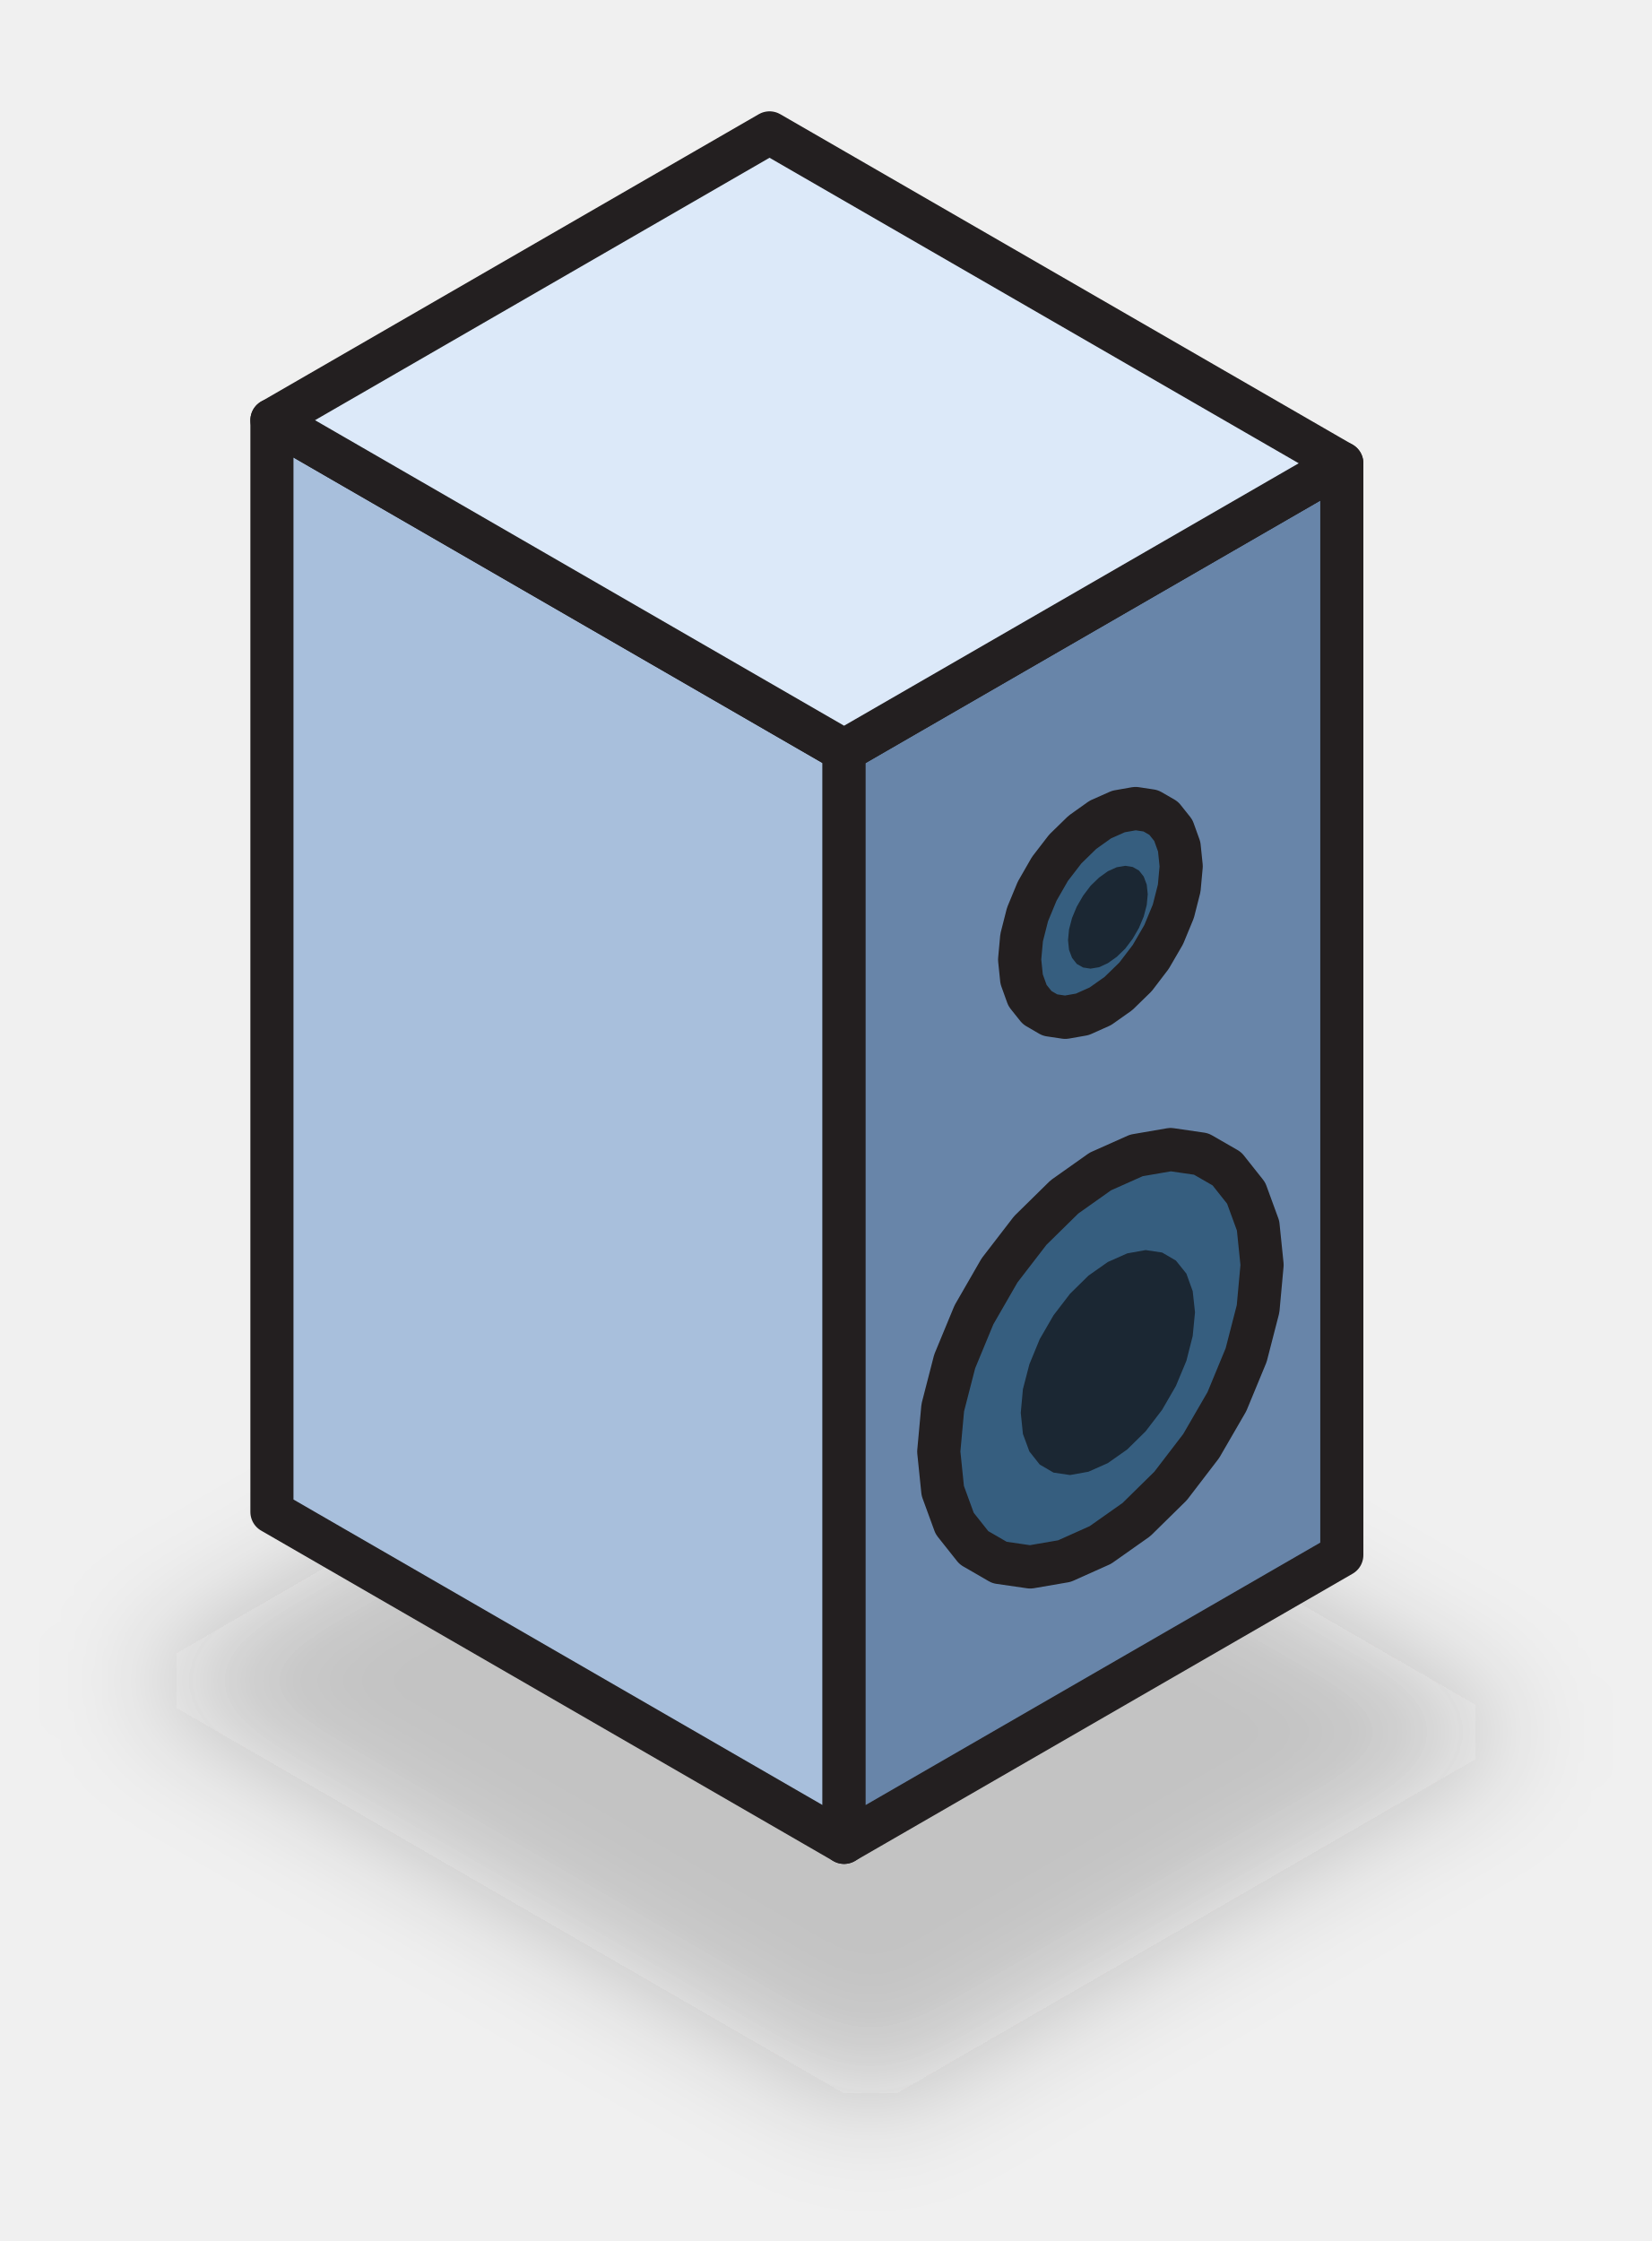
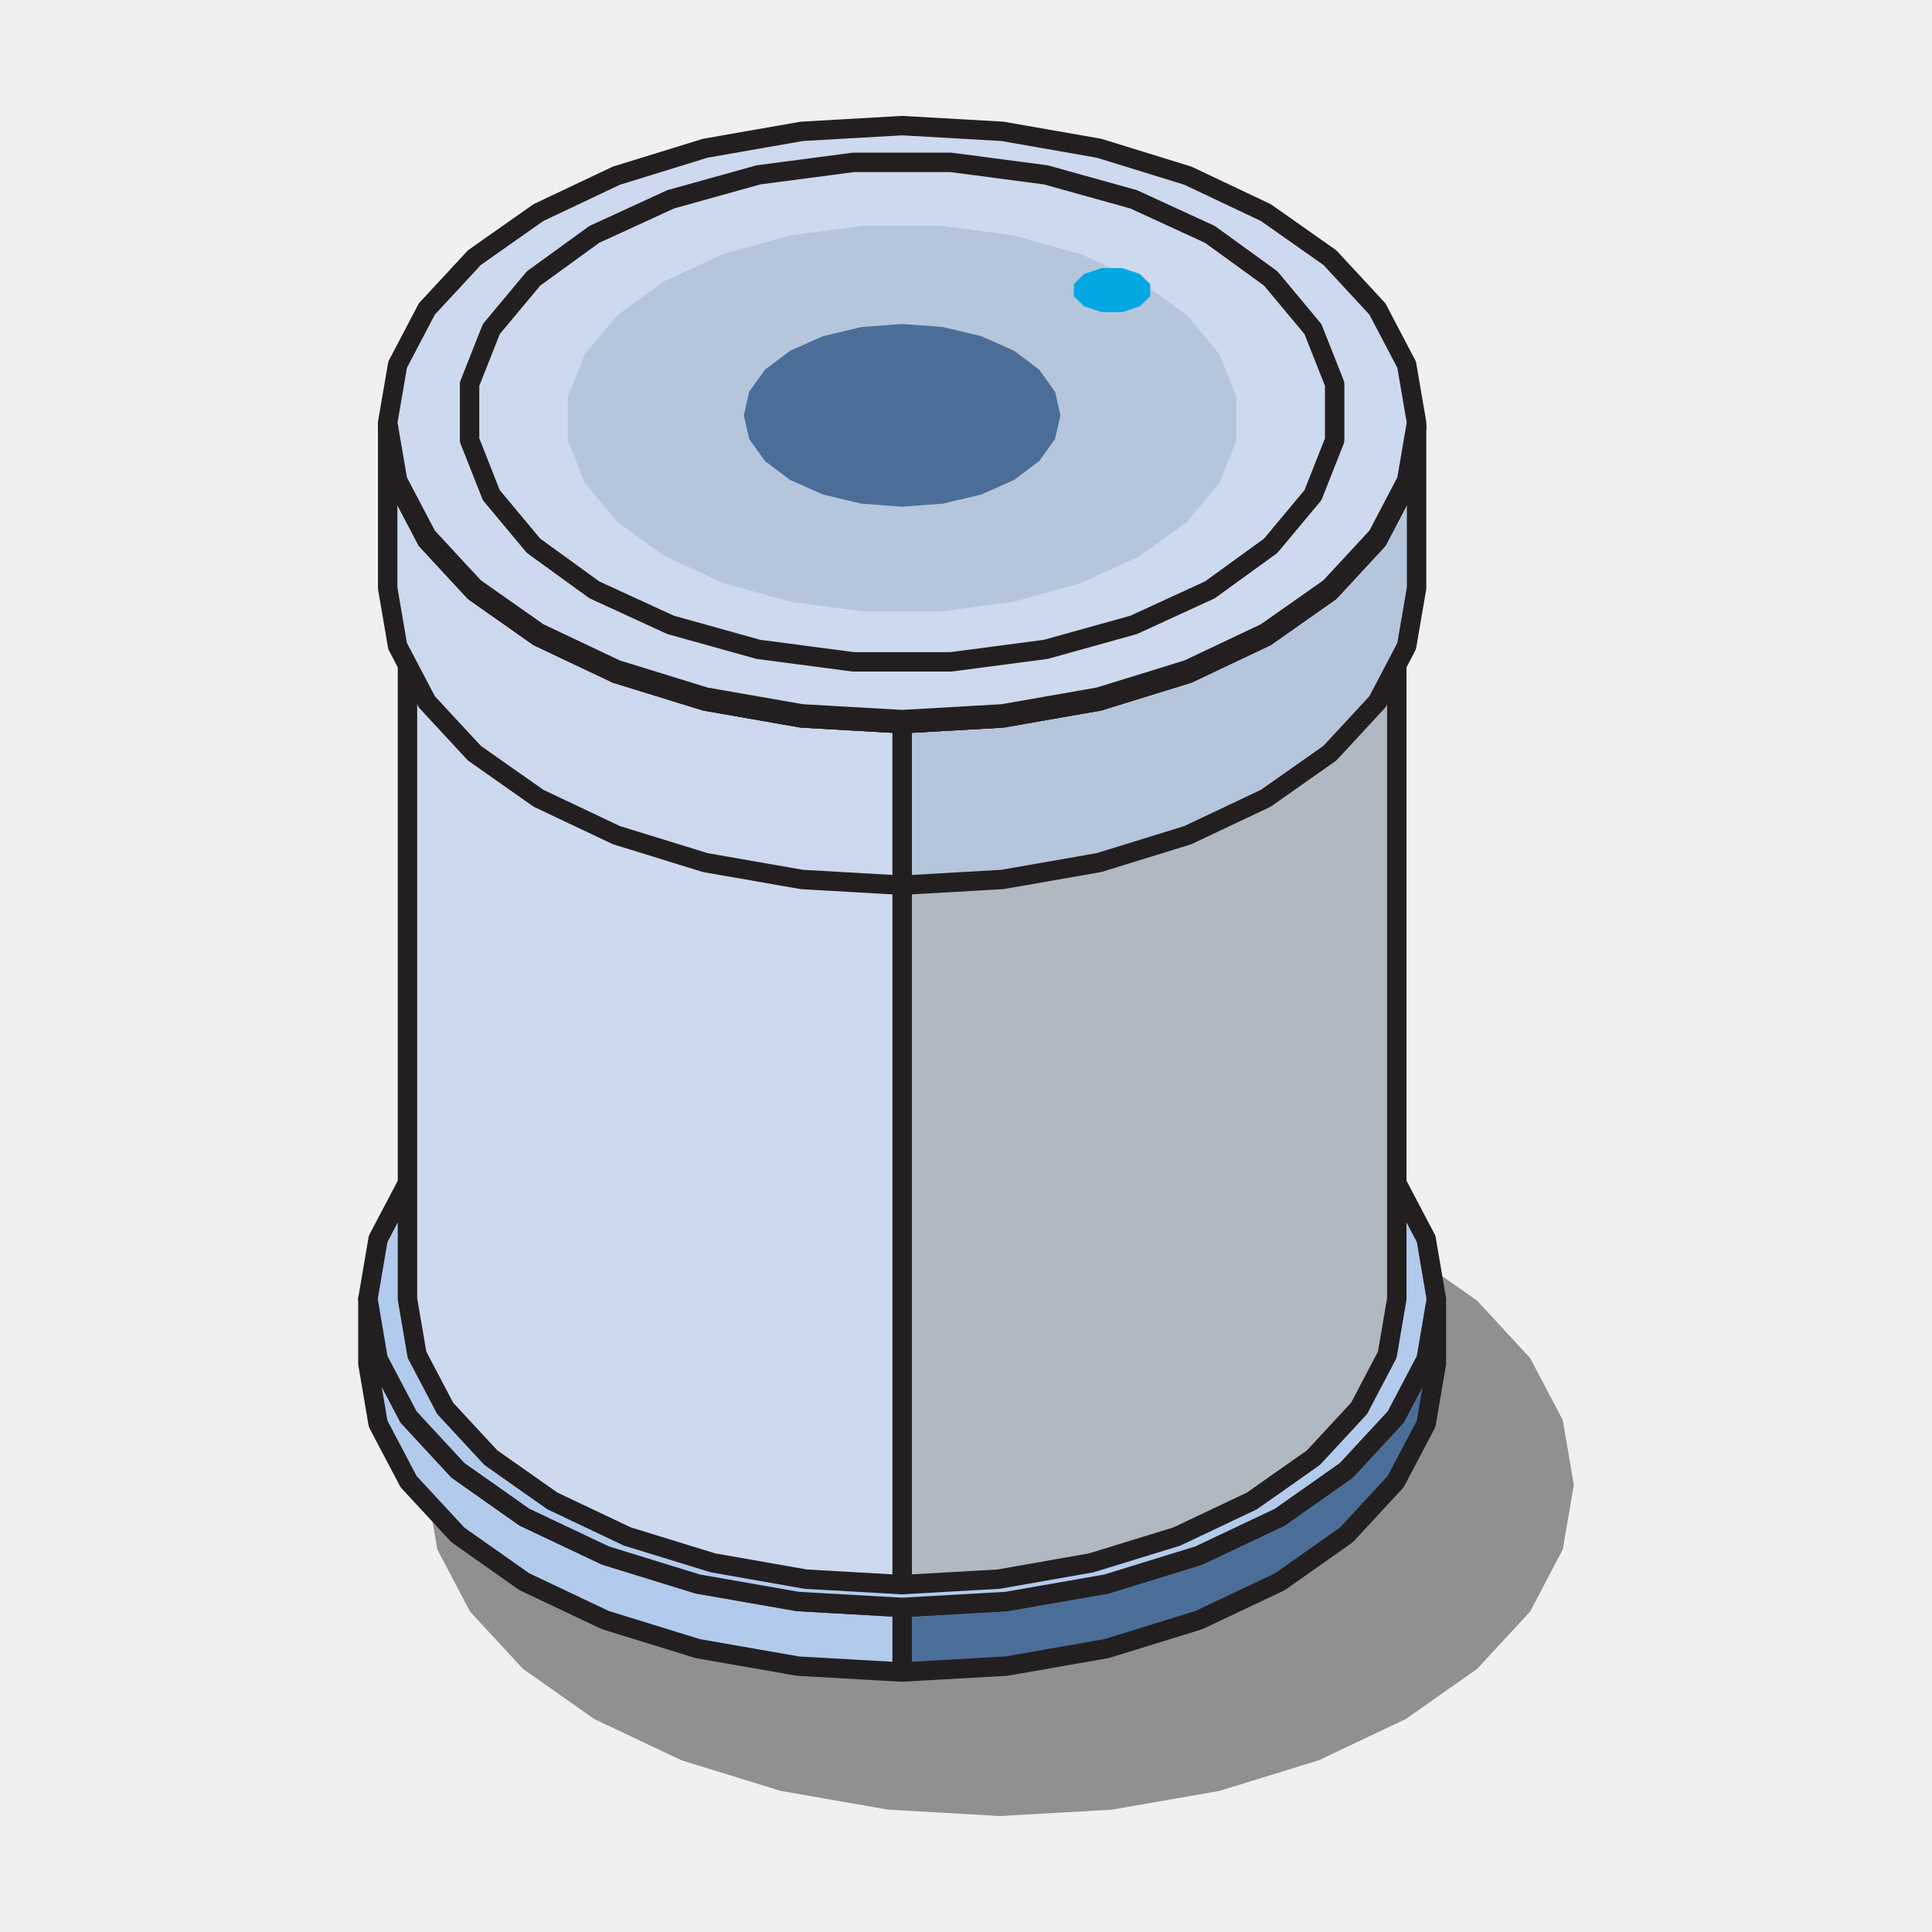
- <svg xmlns="http://www.w3.org/2000/svg" viewBox="-55.3 -106.0 115.0 155.5" width="115" height="156">
-   <defs>
-     <filter id="soft" x="-30%" y="-30%" width="160%" height="160%">
-       <feGaussianBlur stdDeviation="4" />
-     </filter>
-   </defs>
-   <g filter="url(#soft)">
-     <polygon points="-0.90,-15.48 50.71,14.32 5.29,40.54 -46.32,10.74" fill="#231F20" opacity="0.22" />
+ <svg xmlns="http://www.w3.org/2000/svg" viewBox="56.04 76.05 397.91 397.91" width="397.91" height="397.91">
+   <g transform="translate(241.84,356.90) scale(1.6636)">
+     <polygon points="62.35,44.00 51.59,49.10 39.31,52.89 25.98,55.22 12.12,56.01 -1.73,55.22 -15.06,52.89 -27.34,49.10 -38.11,44.00 -46.94,37.79 -53.50,30.69 -57.55,23.00 -58.91,15.00 -57.55,7.00 -53.50,-0.69 -46.94,-7.79 -38.11,-14.00 -27.34,-19.10 -15.06,-22.89 -1.73,-25.22 12.12,-26.01 25.98,-25.22 39.31,-22.89 51.59,-19.10 62.35,-14.00 71.19,-7.79 77.75,-0.69 81.79,7.00 83.16,15.00 81.79,23.00 77.75,30.69 71.19,37.79" fill="#000000" opacity="0.4" />
+     <polygon points="66.14,-8.00 64.87,-0.55 61.10,6.61 54.99,13.21 46.77,19.00 36.74,23.75 25.31,27.28 12.90,29.45 0.00,30.18 0.00,38.18 12.90,37.45 25.31,35.28 36.74,31.75 46.77,27.00 54.99,21.21 61.10,14.61 64.87,7.45 66.14,-0.00" fill="#4B6E98" stroke="#231F20" stroke-width="2.404" stroke-linejoin="round" stroke-miterlimit="10" />
+     <polygon points="0.00,30.18 -12.90,29.45 -25.31,27.28 -36.74,23.75 -46.77,19.00 -54.99,13.21 -61.10,6.61 -64.87,-0.55 -66.14,-8.00 -66.14,0.00 -64.87,7.45 -61.10,14.61 -54.99,21.21 -46.77,27.00 -36.74,31.75 -25.31,35.28 -12.90,37.45 0.00,38.18" fill="#B2CBED" stroke="#231F20" stroke-width="2.404" stroke-linejoin="round" stroke-miterlimit="10" />
+     <polygon points="46.77,19.00 36.74,23.75 25.31,27.28 12.90,29.45 0.00,30.18 -12.90,29.45 -25.31,27.28 -36.74,23.75 -46.77,19.00 -54.99,13.21 -61.10,6.61 -64.87,-0.55 -66.14,-8.00 -64.87,-15.45 -61.10,-22.61 -54.99,-29.21 -46.77,-35.00 -36.74,-39.75 -25.31,-43.28 -12.90,-45.45 -0.00,-46.18 12.90,-45.45 25.31,-43.28 36.74,-39.75 46.77,-35.00 54.99,-29.21 61.10,-22.61 64.87,-15.45 66.14,-8.00 64.87,-0.55 61.10,6.61 54.99,13.21" fill="#B2CBED" stroke="#231F20" stroke-width="2.404" stroke-linejoin="round" stroke-miterlimit="10" />
+     <polygon points="61.24,-96.00 60.06,-89.10 56.58,-82.47 50.92,-76.36 43.30,-71.00 34.02,-66.60 23.43,-63.34 11.95,-61.32 0.00,-60.64 0.00,27.36 11.95,26.68 23.43,24.66 34.02,21.40 43.30,17.00 50.92,11.64 56.58,5.53 60.06,-1.10 61.24,-8.00" fill="#B0B9C2" stroke="#231F20" stroke-width="2.404" stroke-linejoin="round" stroke-miterlimit="10" />
+     <polygon points="0.00,-60.64 -11.95,-61.32 -23.43,-63.34 -34.02,-66.60 -43.30,-71.00 -50.92,-76.36 -56.58,-82.47 -60.06,-89.10 -61.24,-96.00 -61.24,-8.00 -60.06,-1.10 -56.58,5.53 -50.92,11.64 -43.30,17.00 -34.02,21.40 -23.43,24.66 -11.95,26.68 0.00,27.36" fill="#CDD9EE" stroke="#231F20" stroke-width="2.404" stroke-linejoin="round" stroke-miterlimit="10" />
+     <polygon points="43.30,-71.00 34.02,-66.60 23.43,-63.34 11.95,-61.32 0.00,-60.64 -11.95,-61.32 -23.43,-63.34 -34.02,-66.60 -43.30,-71.00 -50.92,-76.36 -56.58,-82.47 -60.06,-89.10 -61.24,-96.00 -60.06,-102.90 -56.58,-109.53 -50.92,-115.64 -43.30,-121.00 -34.02,-125.40 -23.43,-128.66 -11.95,-130.68 -0.00,-131.36 11.95,-130.68 23.43,-128.66 34.02,-125.40 43.30,-121.00 50.92,-115.64 56.58,-109.53 60.06,-102.90 61.24,-96.00 60.06,-89.10 56.58,-82.47 50.92,-76.36" fill="#CDD9EE" stroke="#231F20" stroke-width="2.404" stroke-linejoin="round" stroke-miterlimit="10" />
+     <polygon points="0.00,-60.64 -11.95,-61.32 1.91,-61.32 13.86,-60.64" fill="#FFFFFF" />
+     <polygon points="-11.95,-61.32 -23.43,-63.34 -9.58,-63.34 1.91,-61.32" fill="#FFFFFF" />
+     <polygon points="-23.43,-63.34 -34.02,-66.60 -20.17,-66.60 -9.58,-63.34" fill="#FFFFFF" />
+     <polygon points="-34.02,-66.60 -43.30,-71.00 -29.44,-71.00 -20.17,-66.60" fill="#FFFFFF" />
+     <polygon points="-43.30,-71.00 -50.92,-76.36 -37.06,-76.36 -29.44,-71.00" fill="#FFFFFF" />
+     <polygon points="-50.92,-76.36 -56.58,-82.47 -42.72,-82.47 -37.06,-76.36" fill="#FFFFFF" />
+     <polygon points="-56.58,-82.47 -60.06,-89.10 -46.20,-89.10 -42.72,-82.47" fill="#FFFFFF" />
+     <polygon points="-60.06,-89.10 -61.24,-96.00 -47.38,-96.00 -46.20,-89.10" fill="#FFFFFF" />
+     <polygon points="-61.24,-96.00 -60.06,-102.90 -46.20,-102.90 -47.38,-96.00" fill="#FFFFFF" />
+     <polygon points="-60.06,-102.90 -56.58,-109.53 -42.72,-109.53 -46.20,-102.90" fill="#FFFFFF" />
+     <polygon points="-56.58,-109.53 -50.92,-115.64 -37.06,-115.64 -42.72,-109.53" fill="#FFFFFF" />
+     <polygon points="-50.92,-115.64 -43.30,-121.00 -29.44,-121.00 -37.06,-115.64" fill="#FFFFFF" />
+     <polygon points="-43.30,-121.00 -34.02,-125.40 -20.17,-125.40 -29.44,-121.00" fill="#FFFFFF" />
+     <polygon points="-34.02,-125.40 -23.43,-128.66 -9.58,-128.66 -20.17,-125.40" fill="#FFFFFF" />
+     <polygon points="-23.43,-128.66 -11.95,-130.68 1.91,-130.68 -9.58,-128.66" fill="#FFFFFF" />
+     <polygon points="-11.95,-130.68 -0.00,-131.36 13.86,-131.36 1.91,-130.68" fill="#FFFFFF" />
+     <polygon points="43.30,-71.00 34.02,-66.60 23.43,-63.34 11.95,-61.32 0.00,-60.64 -11.95,-61.32 -23.43,-63.34 -34.02,-66.60 -43.30,-71.00 -50.92,-76.36 -56.58,-82.47 -60.06,-89.10 -61.24,-96.00 -60.06,-102.90 -56.58,-109.53 -50.92,-115.64 -43.30,-121.00 -34.02,-125.40 -23.43,-128.66 -11.95,-130.68 -0.00,-131.36 11.95,-130.68 23.43,-128.66 34.02,-125.40 43.30,-121.00 50.92,-115.64 56.58,-109.53 60.06,-102.90 61.24,-96.00 60.06,-89.10 56.58,-82.47 50.92,-76.36" fill="none" stroke="#231F20" stroke-width="2.404" stroke-linejoin="round" stroke-miterlimit="10" />
+     <polygon points="63.69,-116.00 62.46,-108.83 58.84,-101.93 52.95,-95.57 45.03,-90.00 35.38,-85.43 24.37,-82.03 12.42,-79.94 0.00,-79.23 0.00,-59.23 12.42,-59.94 24.37,-62.03 35.38,-65.43 45.03,-70.00 52.95,-75.57 58.84,-81.93 62.46,-88.83 63.69,-96.00" fill="#B5C5DC" stroke="#231F20" stroke-width="2.404" stroke-linejoin="round" stroke-miterlimit="10" />
+     <polygon points="0.00,-79.23 -12.42,-79.94 -24.37,-82.03 -35.38,-85.43 -45.03,-90.00 -52.95,-95.57 -58.84,-101.93 -62.46,-108.83 -63.69,-116.00 -63.69,-96.00 -62.46,-88.83 -58.84,-81.93 -52.95,-75.57 -45.03,-70.00 -35.38,-65.43 -24.37,-62.03 -12.42,-59.94 0.00,-59.23" fill="#CCD8EE" stroke="#231F20" stroke-width="2.404" stroke-linejoin="round" stroke-miterlimit="10" />
+     <polygon points="45.03,-90.00 35.38,-85.43 24.37,-82.03 12.42,-79.94 0.00,-79.23 -12.42,-79.94 -24.37,-82.03 -35.38,-85.43 -45.03,-90.00 -52.95,-95.57 -58.84,-101.93 -62.46,-108.83 -63.69,-116.00 -62.46,-123.17 -58.84,-130.07 -52.95,-136.43 -45.03,-142.00 -35.38,-146.57 -24.37,-149.97 -12.42,-152.06 -0.00,-152.77 12.42,-152.06 24.37,-149.97 35.38,-146.57 45.03,-142.00 52.95,-136.43 58.84,-130.07 62.46,-123.17 63.69,-116.00 62.46,-108.83 58.84,-101.93 52.95,-95.57" fill="#F0F7FF" stroke="#231F20" stroke-width="2.404" stroke-linejoin="round" stroke-miterlimit="10" />
+     <polygon points="0.00,-79.23 -12.42,-79.94 3.16,-79.94 15.59,-79.23" fill="#FFFFFF" />
+     <polygon points="-12.42,-79.94 -24.37,-82.03 -8.78,-82.03 3.16,-79.94" fill="#FFFFFF" />
+     <polygon points="-24.37,-82.03 -35.38,-85.43 -19.79,-85.43 -8.78,-82.03" fill="#FFFFFF" />
+     <polygon points="-35.38,-85.43 -45.03,-90.00 -29.44,-90.00 -19.79,-85.43" fill="#FFFFFF" />
+     <polygon points="-45.03,-90.00 -52.95,-95.57 -37.37,-95.57 -29.44,-90.00" fill="#FFFFFF" />
+     <polygon points="-52.95,-95.57 -58.84,-101.93 -43.25,-101.93 -37.37,-95.57" fill="#FFFFFF" />
+     <polygon points="-58.84,-101.93 -62.46,-108.83 -46.87,-108.83 -43.25,-101.93" fill="#FFFFFF" />
+     <polygon points="-62.46,-108.83 -63.69,-116.00 -48.10,-116.00 -46.87,-108.83" fill="#FFFFFF" />
+     <polygon points="-63.69,-116.00 -62.46,-123.17 -46.87,-123.17 -48.10,-116.00" fill="#FFFFFF" />
+     <polygon points="-62.46,-123.17 -58.84,-130.07 -43.25,-130.07 -46.87,-123.17" fill="#FFFFFF" />
+     <polygon points="-58.84,-130.07 -52.95,-136.43 -37.37,-136.43 -43.25,-130.07" fill="#FFFFFF" />
+     <polygon points="-52.95,-136.43 -45.03,-142.00 -29.44,-142.00 -37.37,-136.43" fill="#FFFFFF" />
+     <polygon points="-45.03,-142.00 -35.38,-146.57 -19.79,-146.57 -29.44,-142.00" fill="#FFFFFF" />
+     <polygon points="-35.38,-146.57 -24.37,-149.97 -8.78,-149.97 -19.79,-146.57" fill="#FFFFFF" />
+     <polygon points="-24.37,-149.97 -12.42,-152.06 3.16,-152.06 -8.78,-149.97" fill="#FFFFFF" />
+     <polygon points="-12.42,-152.06 -0.00,-152.77 15.59,-152.77 3.16,-152.06" fill="#FFFFFF" />
+     <polygon points="45.03,-90.00 35.38,-85.43 24.37,-82.03 12.42,-79.94 0.00,-79.23 -12.42,-79.94 -24.37,-82.03 -35.38,-85.43 -45.03,-90.00 -52.95,-95.57 -58.84,-101.93 -62.46,-108.83 -63.69,-116.00 -62.46,-123.17 -58.84,-130.07 -52.95,-136.43 -45.03,-142.00 -35.38,-146.57 -24.37,-149.97 -12.42,-152.06 -0.00,-152.77 12.42,-152.06 24.37,-149.97 35.38,-146.57 45.03,-142.00 52.95,-136.43 58.84,-130.07 62.46,-123.17 63.69,-116.00 62.46,-108.83 58.84,-101.93 52.95,-95.57" fill="none" stroke="#231F20" stroke-width="2.404" stroke-linejoin="round" stroke-miterlimit="10" />
+     <polygon points="45.03,-90.50 35.38,-85.93 24.37,-82.53 12.42,-80.44 0.00,-79.73 -12.42,-80.44 -24.37,-82.53 -35.38,-85.93 -45.03,-90.50 -52.95,-96.07 -58.84,-102.43 -62.46,-109.33 -63.69,-116.50 -62.46,-123.67 -58.84,-130.57 -52.95,-136.93 -45.03,-142.50 -35.38,-147.07 -24.37,-150.47 -12.42,-152.56 -0.00,-153.27 12.42,-152.56 24.37,-150.47 35.38,-147.07 45.03,-142.50 52.95,-136.93 58.84,-130.57 62.46,-123.67 63.69,-116.50 62.46,-109.33 58.84,-102.43 52.95,-96.07" fill="#CDD9EE" stroke="#231F20" stroke-width="2.404" stroke-linejoin="round" stroke-miterlimit="10" />
+     <polygon points="29.44,-100.00 22.15,-96.64 13.75,-94.31 4.66,-93.11 -4.66,-93.11 -13.75,-94.31 -22.15,-96.64 -29.44,-100.00 -35.26,-104.21 -39.30,-109.06 -41.38,-114.31 -41.38,-119.69 -39.30,-124.94 -35.26,-129.79 -29.44,-134.00 -22.15,-137.36 -13.75,-139.69 -4.66,-140.89 4.66,-140.89 13.75,-139.69 22.15,-137.36 29.44,-134.00 35.26,-129.79 39.30,-124.94 41.38,-119.69 41.38,-114.31 39.30,-109.06 35.26,-104.21" fill="#B5C5DC" />
+     <polygon points="13.86,-109.40 9.80,-107.60 5.07,-106.47 0.00,-106.09 -5.07,-106.47 -9.80,-107.60 -13.86,-109.40 -16.97,-111.74 -18.93,-114.47 -19.60,-117.40 -18.93,-120.33 -16.97,-123.06 -13.86,-125.40 -9.80,-127.20 -5.07,-128.33 -0.00,-128.71 5.07,-128.33 9.80,-127.20 13.86,-125.40 16.97,-123.06 18.93,-120.33 19.60,-117.40 18.93,-114.47 16.97,-111.74" fill="#4B6E98" />
+     <polygon points="38.11,-95.80 28.67,-91.46 17.80,-88.43 6.03,-86.88 -6.03,-86.88 -17.80,-88.43 -28.67,-91.46 -38.11,-95.80 -45.63,-101.25 -50.86,-107.52 -53.55,-114.32 -53.55,-121.28 -50.86,-128.08 -45.63,-134.35 -38.11,-139.80 -28.67,-144.14 -17.80,-147.17 -6.03,-148.72 6.03,-148.72 17.80,-147.17 28.67,-144.14 38.11,-139.80 45.63,-134.35 50.86,-128.08 53.55,-121.28 53.55,-114.32 50.86,-107.52 45.63,-101.25" fill="none" stroke="#231F20" stroke-width="2.404" stroke-linejoin="round" stroke-miterlimit="10" />
+     <polygon points="29.44,-130.90 27.25,-130.17 24.71,-130.17 22.52,-130.90 21.25,-132.17 21.25,-133.63 22.52,-134.90 24.71,-135.63 27.25,-135.63 29.44,-134.90 30.71,-133.63 30.71,-132.17" fill="#00A7E1" />
  </g>
-   <polygon points="-36.37,-1.00 3.46,22.00 3.46,-54.00 -36.37,-77.00" fill="#A8BFDC" stroke="#231F20" stroke-width="3.0" stroke-linejoin="round" />
-   <polygon points="38.11,2.00 3.46,22.00 3.46,-54.00 38.11,-74.00" fill="#6885A9" stroke="#231F20" stroke-width="3.0" stroke-linejoin="round" />
-   <polygon points="-1.73,-97.00 38.11,-74.00 3.46,-54.00 -36.37,-77.00" fill="#DCE9F9" stroke="#231F20" stroke-width="3.0" stroke-linejoin="round" />
-   <polygon points="10.05,-5.20 10.33,-8.26 11.16,-11.48 12.50,-14.72 14.28,-17.81 16.42,-20.59 18.80,-22.93 21.30,-24.70 23.81,-25.82 26.19,-26.23 28.32,-25.92 30.11,-24.89 31.45,-23.20 32.28,-20.93 32.56,-18.20 32.28,-15.14 31.45,-11.92 30.11,-8.68 28.32,-5.59 26.19,-2.81 23.81,-0.47 21.30,1.30 18.80,2.42 16.42,2.83 14.28,2.52 12.50,1.49 11.16,-0.20 10.33,-2.47" fill="#365E7F" stroke="#231F20" stroke-width="3.0" stroke-linejoin="round" />
-   <polygon points="15.76,-7.90 15.91,-9.55 16.36,-11.28 17.08,-13.03 18.04,-14.69 19.19,-16.19 20.47,-17.45 21.82,-18.40 23.17,-19.00 24.45,-19.23 25.60,-19.06 26.56,-18.50 27.29,-17.59 27.73,-16.37 27.89,-14.90 27.73,-13.25 27.29,-11.52 26.56,-9.77 25.60,-8.11 24.45,-6.61 23.17,-5.35 21.82,-4.40 20.47,-3.80 19.19,-3.57 18.04,-3.74 17.08,-4.30 16.36,-5.21 15.91,-6.43" fill="#1B2733" />
-   <polygon points="15.68,-39.45 15.82,-40.98 16.23,-42.59 16.90,-44.21 17.79,-45.76 18.86,-47.15 20.05,-48.31 21.30,-49.20 22.56,-49.76 23.75,-49.97 24.81,-49.81 25.71,-49.29 26.38,-48.45 26.79,-47.31 26.93,-45.95 26.79,-44.42 26.38,-42.81 25.71,-41.19 24.81,-39.64 23.75,-38.25 22.56,-37.09 21.30,-36.20 20.05,-35.64 18.86,-35.43 17.79,-35.59 16.90,-36.11 16.23,-36.95 15.82,-38.09" fill="#365E7F" stroke="#231F20" stroke-width="3.0" stroke-linejoin="round" />
-   <polygon points="19.05,-40.80 19.12,-41.55 19.33,-42.35 19.66,-43.14 20.10,-43.90 20.62,-44.59 21.21,-45.16 21.82,-45.60 22.44,-45.88 23.03,-45.98 23.55,-45.90 23.99,-45.65 24.32,-45.23 24.53,-44.67 24.60,-44.00 24.53,-43.25 24.32,-42.45 23.99,-41.66 23.55,-40.90 23.03,-40.21 22.44,-39.64 21.82,-39.20 21.21,-38.92 20.62,-38.82 20.10,-38.90 19.66,-39.15 19.33,-39.57 19.12,-40.13" fill="#1B2733" />
</svg>
